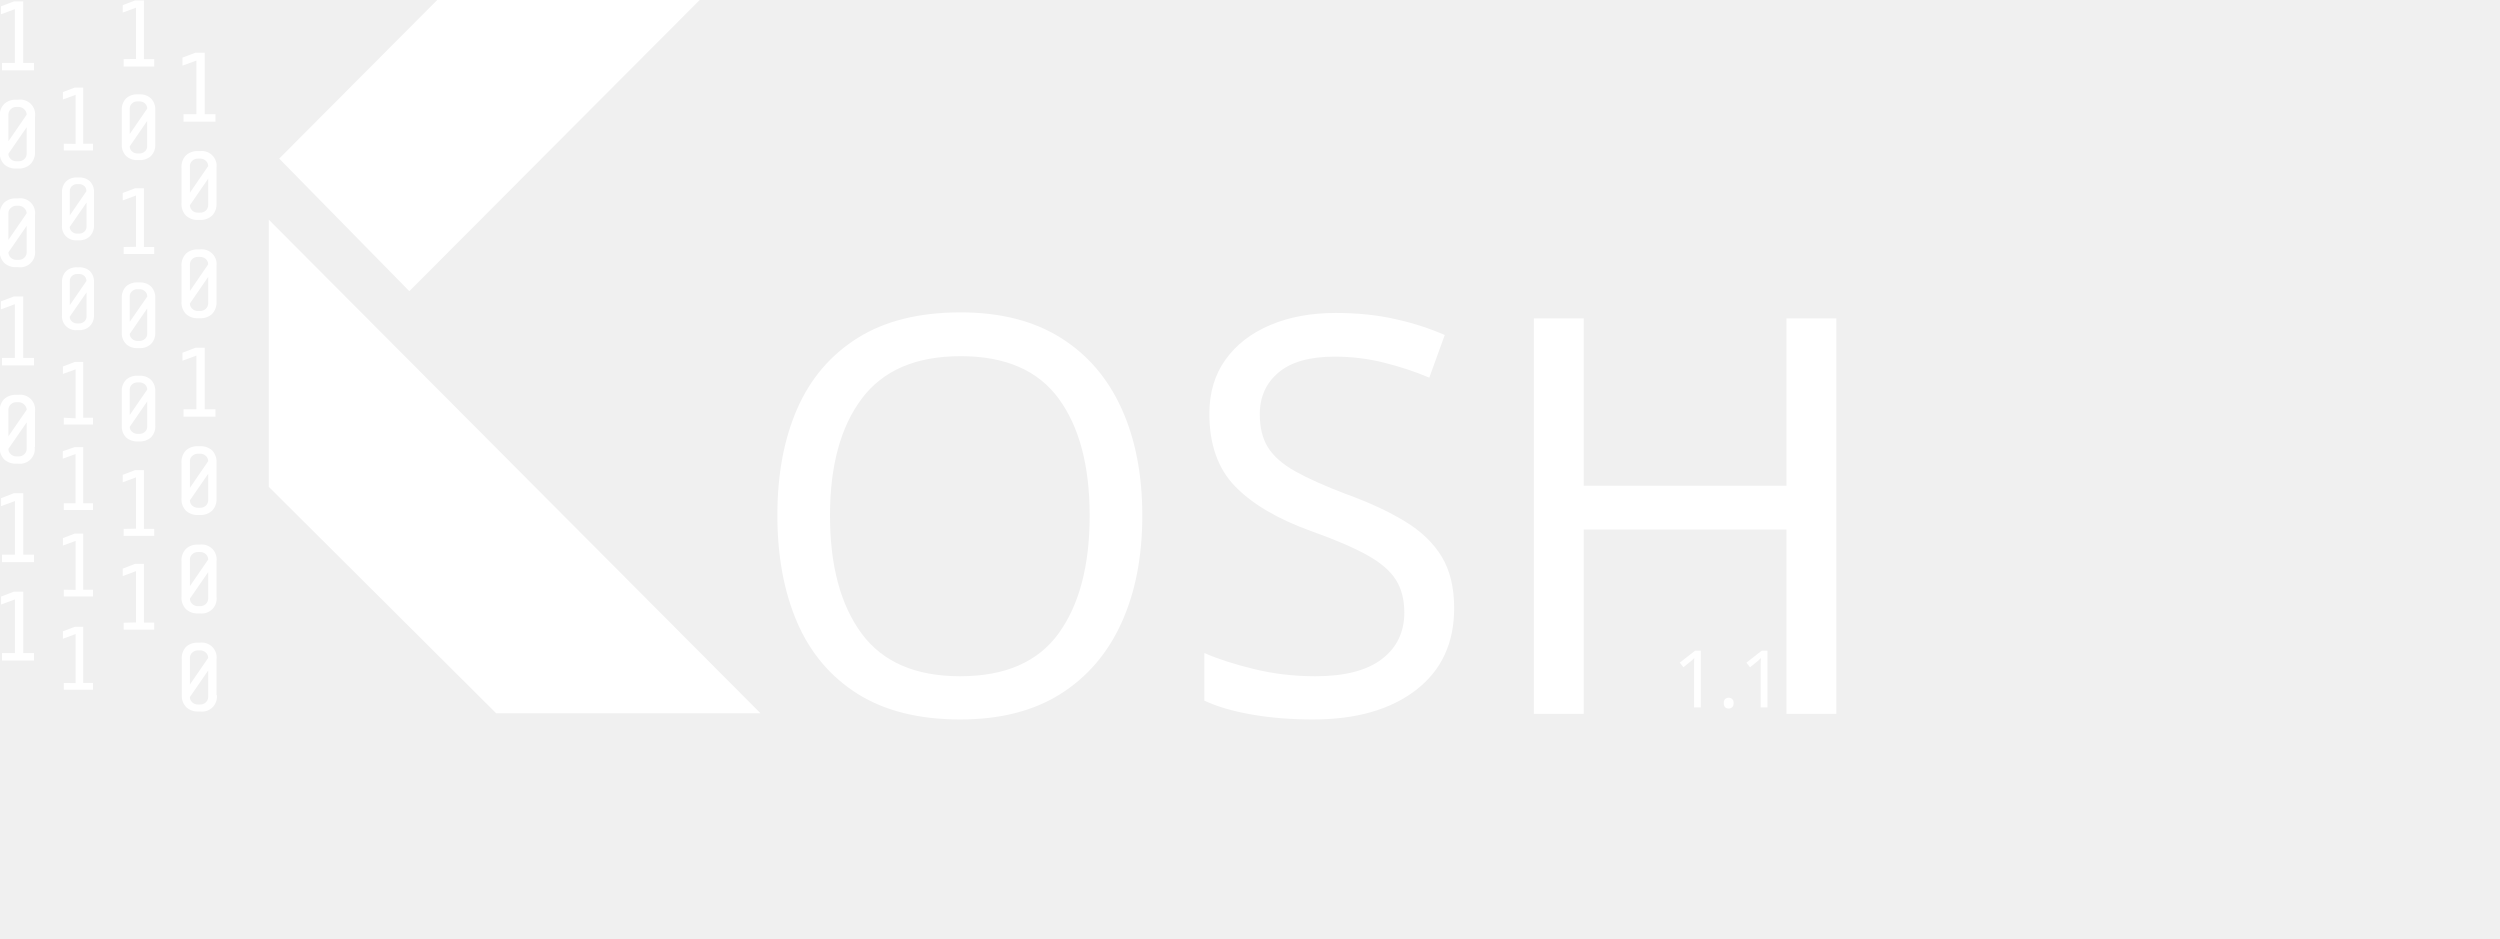
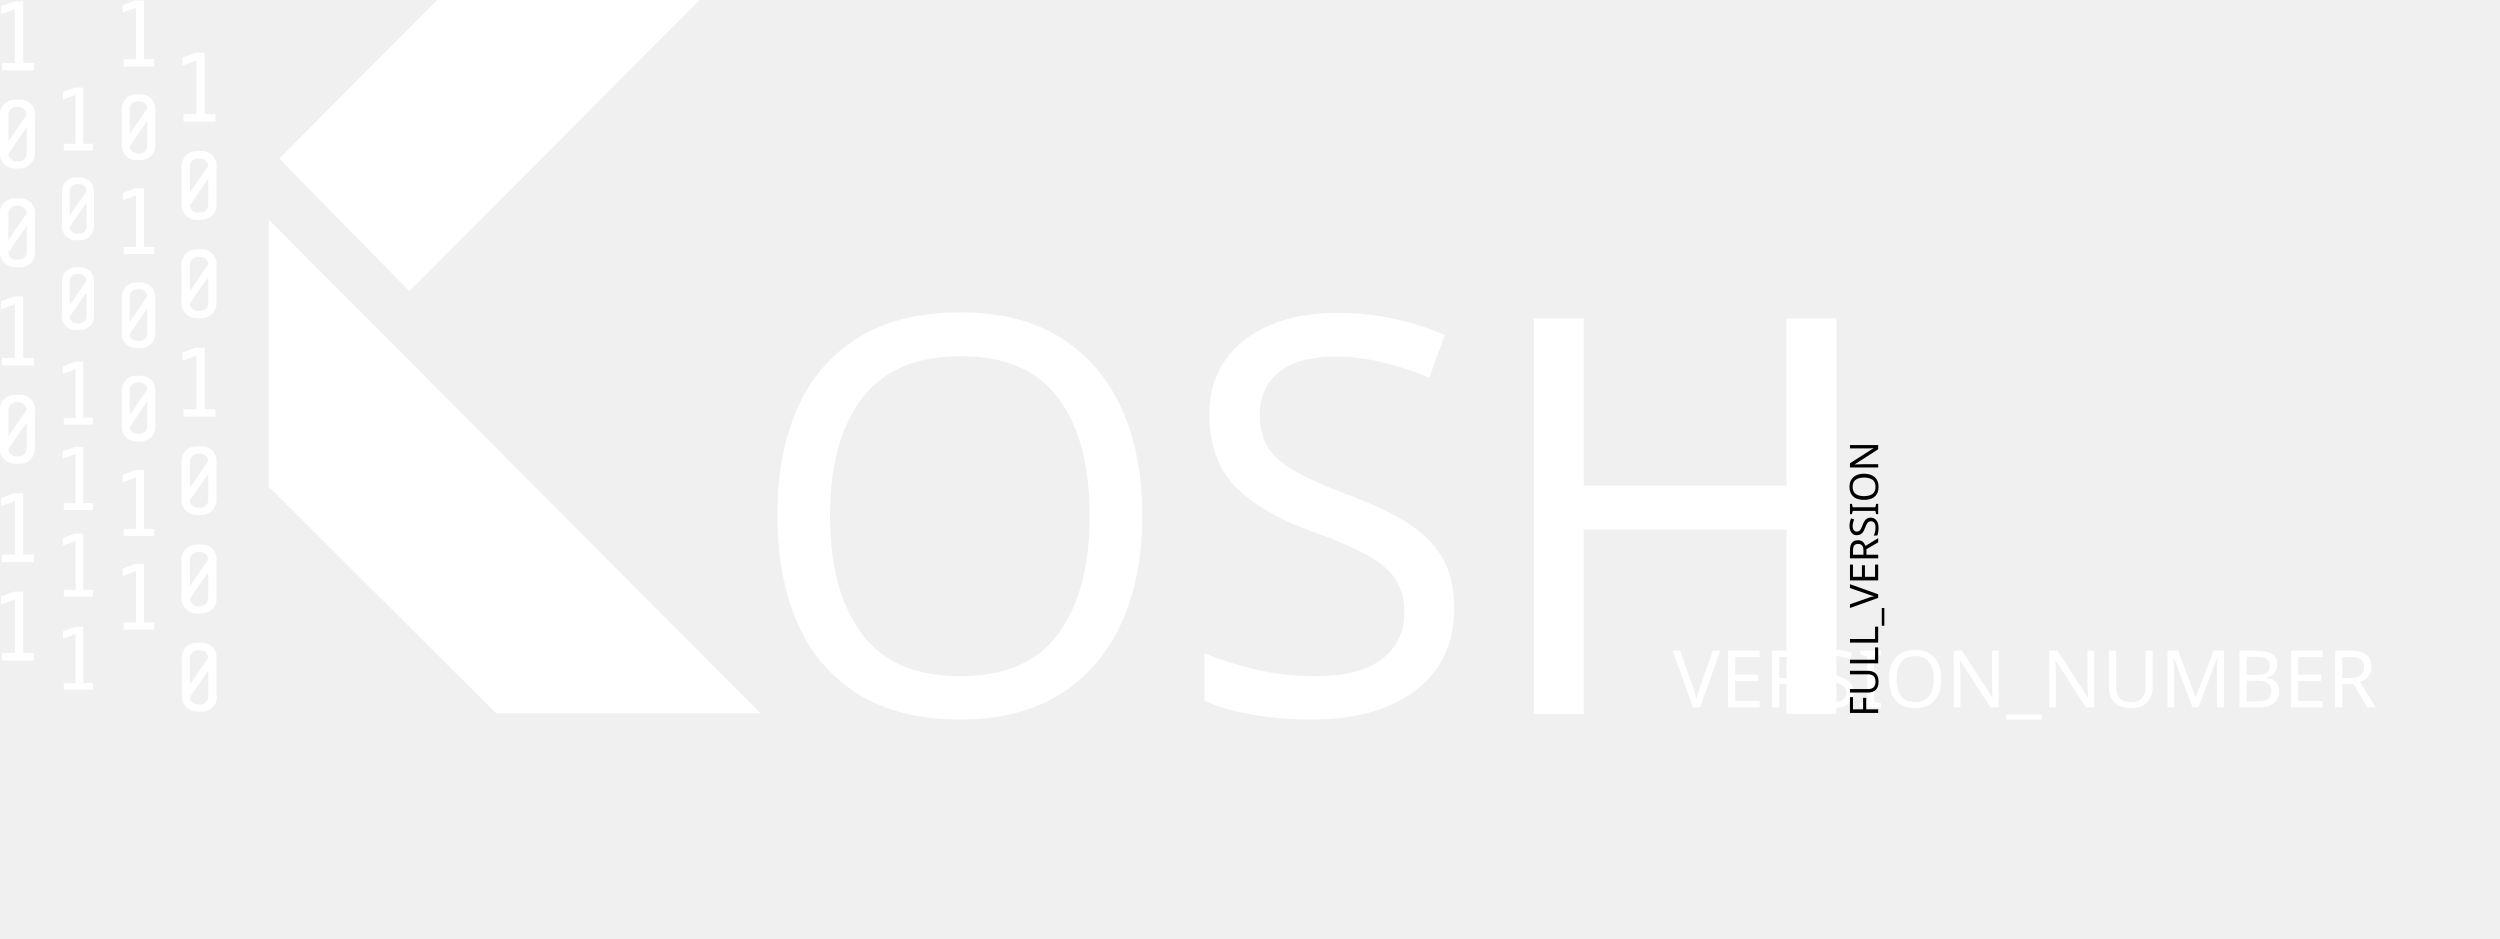
<svg xmlns="http://www.w3.org/2000/svg" id="Layer_1" data-name="Layer 1" viewBox="0 0 336.22 126.28" version="1.1">
  <defs id="defs5409">
    <style id="style5407">.cls-1{font-size:74.49px;font-family:BrandonGrotesque-Medium, Brandon Grotesque;font-weight:500;}.cls-1,.cls-2{fill:#fff;}</style>
  </defs>
  <text class="cls-1" transform="translate(100 96.01)" id="text5411">OSH</text>
  <polygon class="cls-2" points="55.05 39.16 94.1 0 58.8 0 37.55 21.33 55.05 39.16" id="polygon5419" />
  <polygon class="cls-2" points="36.15 29.54 36.15 65.47 66.73 95.93 102.28 95.93 36.15 29.54" id="polygon5421" />
  <path class="cls-2" d="M74.82,475.78v1h4.3v-1H77.67v-8.27H76.42l-1.74.66v1.07l1.87-.69v7.23Z" transform="translate(-74.55 -467.32)" id="path5423" />
  <path class="cls-2" d="M79.26,487.74V483A2,2,0,0,0,77,480.73h-.27a2.24,2.24,0,0,0-1.62.57,2.21,2.21,0,0,0-.6,1.68v4.76a2.23,2.23,0,0,0,.6,1.68,2.29,2.29,0,0,0,1.62.57H77a2.26,2.26,0,0,0,1.62-.57A2.23,2.23,0,0,0,79.26,487.74Zm-1.12-5-2.46,3.58v-3.58A1,1,0,0,1,76,482a1.07,1.07,0,0,1,.78-.3H77a1.09,1.09,0,0,1,.79.3A1,1,0,0,1,78.14,482.73ZM75.68,488l2.46-3.57V488a1,1,0,0,1-.31.71,1.09,1.09,0,0,1-.79.3h-.27a1.07,1.07,0,0,1-.78-.3A.93.93,0,0,1,75.68,488Z" transform="translate(-74.55 -467.32)" id="path5425" />
  <path class="cls-2" d="M79.26,501v-4.76A2,2,0,0,0,77,494h-.27a2.24,2.24,0,0,0-1.62.57,2.21,2.21,0,0,0-.6,1.68V501a2.2,2.2,0,0,0,.6,1.67,2.25,2.25,0,0,0,1.62.58H77A2,2,0,0,0,79.26,501Zm-1.12-5-2.46,3.58V496a.93.93,0,0,1,.31-.71,1.07,1.07,0,0,1,.78-.3H77a1.09,1.09,0,0,1,.79.3A1,1,0,0,1,78.14,496Zm-2.46,5.26,2.46-3.57v3.57a1,1,0,0,1-.31.71,1.09,1.09,0,0,1-.79.3h-.27a1.07,1.07,0,0,1-.78-.3A1,1,0,0,1,75.68,501.22Z" transform="translate(-74.55 -467.32)" id="path5427" />
  <path class="cls-2" d="M74.82,515.46v1h4.3v-1H77.67v-8.27H76.42l-1.74.66v1.07l1.87-.69v7.23Z" transform="translate(-74.55 -467.32)" id="path5429" />
  <path class="cls-2" d="M79.26,527.43v-4.76A2,2,0,0,0,77,520.42h-.27a2.24,2.24,0,0,0-1.62.57,2.21,2.21,0,0,0-.6,1.68v4.76a2.2,2.2,0,0,0,.6,1.67,2.25,2.25,0,0,0,1.62.58H77a2,2,0,0,0,2.22-2.25Zm-1.12-5L75.68,526v-3.58a1,1,0,0,1,.31-.71,1.07,1.07,0,0,1,.78-.3H77a1.09,1.09,0,0,1,.79.3A1,1,0,0,1,78.14,522.42Zm-2.46,5.26,2.46-3.57v3.57a1,1,0,0,1-.31.71,1.09,1.09,0,0,1-.79.3h-.27a1.07,1.07,0,0,1-.78-.3A.93.93,0,0,1,75.68,527.68Z" transform="translate(-74.55 -467.32)" id="path5431" />
  <path class="cls-2" d="M74.82,541.92v1h4.3v-1H77.68v-8.27H76.42l-1.73.67v1.07l1.87-.69v7.22Z" transform="translate(-74.55 -467.32)" id="path5433" />
  <path class="cls-2" d="M74.82,555.15v1h4.3v-1H77.68v-8.26H76.42l-1.73.66v1.07l1.87-.69v7.22Z" transform="translate(-74.55 -467.32)" id="path5435" />
  <path class="cls-2" d="M99.23,482.68v1h4.3v-1h-1.45v-8.27h-1.25l-1.74.66v1.08l1.87-.69v7.22Z" transform="translate(-74.55 -467.32)" id="path5437" />
  <path class="cls-2" d="M103.67,494.65v-4.76a2,2,0,0,0-2.22-2.25h-.27a2.24,2.24,0,0,0-1.62.57,2.21,2.21,0,0,0-.6,1.68v4.76a2.2,2.2,0,0,0,.6,1.67,2.28,2.28,0,0,0,1.62.58h.27a2.26,2.26,0,0,0,1.62-.58A2.2,2.2,0,0,0,103.67,494.65Zm-1.12-5-2.46,3.59v-3.59a.93.93,0,0,1,.31-.7,1.07,1.07,0,0,1,.78-.3h.27a1.09,1.09,0,0,1,.79.3A1,1,0,0,1,102.55,489.63Zm-2.46,5.27,2.46-3.57v3.57a1,1,0,0,1-.31.71,1.09,1.09,0,0,1-.79.29h-.27a1.06,1.06,0,0,1-.78-.29A1,1,0,0,1,100.09,494.9Z" transform="translate(-74.55 -467.32)" id="path5439" />
  <path class="cls-2" d="M103.67,507.87v-4.76a2,2,0,0,0-2.22-2.25h-.27a2.24,2.24,0,0,0-1.62.57,2.21,2.21,0,0,0-.6,1.68v4.76a2.23,2.23,0,0,0,.6,1.68,2.27,2.27,0,0,0,1.62.57h.27a2.26,2.26,0,0,0,1.62-.57A2.23,2.23,0,0,0,103.67,507.87Zm-1.12-5-2.46,3.59v-3.59a1,1,0,0,1,.31-.71,1.11,1.11,0,0,1,.78-.29h.27a1.13,1.13,0,0,1,.79.29A1,1,0,0,1,102.55,502.86Zm-2.46,5.27,2.46-3.58v3.58a1,1,0,0,1-.31.7,1.09,1.09,0,0,1-.79.3h-.27a1.07,1.07,0,0,1-.78-.3A.91.91,0,0,1,100.09,508.13Z" transform="translate(-74.55 -467.32)" id="path5441" />
  <path class="cls-2" d="M99.23,522.36v1h4.3v-1h-1.45v-8.27h-1.25l-1.74.67v1.07l1.87-.69v7.22Z" transform="translate(-74.55 -467.32)" id="path5443" />
  <path class="cls-2" d="M103.67,534.34v-4.77a2.24,2.24,0,0,0-.59-1.68,2.3,2.3,0,0,0-1.63-.56h-.27a2.28,2.28,0,0,0-1.62.56,2.21,2.21,0,0,0-.6,1.68v4.77a2.2,2.2,0,0,0,.6,1.67,2.27,2.27,0,0,0,1.62.57h.27a2.26,2.26,0,0,0,1.62-.57A2.2,2.2,0,0,0,103.67,534.34Zm-1.12-5-2.46,3.59v-3.59a.91.91,0,0,1,.31-.7,1.07,1.07,0,0,1,.78-.3h.27a1.09,1.09,0,0,1,.79.3A1,1,0,0,1,102.55,529.32Zm-2.46,5.27,2.46-3.57v3.57a1,1,0,0,1-.31.71,1.13,1.13,0,0,1-.79.29h-.27a1.11,1.11,0,0,1-.78-.29A1,1,0,0,1,100.09,534.59Z" transform="translate(-74.55 -467.32)" id="path5445" />
  <path class="cls-2" d="M103.67,547.57v-4.76a2,2,0,0,0-2.22-2.25h-.27a2.24,2.24,0,0,0-1.62.57,2.21,2.21,0,0,0-.6,1.68v4.76a2.2,2.2,0,0,0,.6,1.67,2.23,2.23,0,0,0,1.62.58h.27a2,2,0,0,0,2.22-2.25Zm-1.12-5-2.46,3.58v-3.58a.93.93,0,0,1,.31-.71,1.07,1.07,0,0,1,.78-.3h.27a1.09,1.09,0,0,1,.79.3A1,1,0,0,1,102.55,542.56Zm-2.46,5.26,2.46-3.57v3.57a1,1,0,0,1-.31.71,1.09,1.09,0,0,1-.79.3h-.27a1.07,1.07,0,0,1-.78-.3A1,1,0,0,1,100.09,547.82Z" transform="translate(-74.55 -467.32)" id="path5447" />
  <path class="cls-2" d="M103.67,560.8V556a2,2,0,0,0-2.22-2.25h-.27a2.24,2.24,0,0,0-1.62.57A2.21,2.21,0,0,0,99,556v4.76a2.2,2.2,0,0,0,.6,1.67,2.23,2.23,0,0,0,1.62.58h.27a2,2,0,0,0,2.22-2.25Zm-1.12-5-2.46,3.58v-3.58a.93.93,0,0,1,.31-.71,1.07,1.07,0,0,1,.78-.3h.27a1.09,1.09,0,0,1,.79.3A1,1,0,0,1,102.55,555.79Zm-2.46,5.26,2.46-3.57v3.57a1,1,0,0,1-.31.71,1.09,1.09,0,0,1-.79.3h-.27a1.07,1.07,0,0,1-.78-.3A.93.93,0,0,1,100.09,561.05Z" transform="translate(-74.55 -467.32)" id="path5449" />
  <path class="cls-2" d="M91.18,475.27v1h4.11v-1H93.91v-7.89h-1.2l-1.65.63v1l1.78-.66v6.9Z" transform="translate(-74.55 -467.32)" id="path5451" />
  <path class="cls-2" d="M95.43,486.71v-4.55a2.1,2.1,0,0,0-.57-1.6,2.13,2.13,0,0,0-1.55-.55h-.26a2.13,2.13,0,0,0-1.55.55,2.1,2.1,0,0,0-.57,1.6v4.55a2.06,2.06,0,0,0,.58,1.59,2.12,2.12,0,0,0,1.54.55h.26a2.12,2.12,0,0,0,1.54-.55A2.06,2.06,0,0,0,95.43,486.71Zm-1.08-4.79L92,485.34v-3.42a.9.9,0,0,1,.29-.68,1,1,0,0,1,.75-.28h.26a1,1,0,0,1,.75.28A.9.9,0,0,1,94.35,481.92ZM92,487l2.34-3.41V487a.88.88,0,0,1-.29.67,1.05,1.05,0,0,1-.75.29h-.26a1.05,1.05,0,0,1-.75-.29A.88.88,0,0,1,92,487Z" transform="translate(-74.55 -467.32)" id="path5453" />
  <path class="cls-2" d="M91.18,500.54v.94h4.11v-.94H93.91v-7.9h-1.2l-1.65.63v1l1.78-.66v6.9Z" transform="translate(-74.55 -467.32)" id="path5455" />
  <path class="cls-2" d="M95.43,512v-4.55a2.14,2.14,0,0,0-.57-1.61,2.17,2.17,0,0,0-1.55-.54h-.26a2.17,2.17,0,0,0-1.55.54,2.14,2.14,0,0,0-.57,1.61V512a2.06,2.06,0,0,0,.58,1.59,2.12,2.12,0,0,0,1.54.55h.26a2.12,2.12,0,0,0,1.54-.55A2.06,2.06,0,0,0,95.43,512Zm-1.08-4.79L92,510.6v-3.42a.9.9,0,0,1,.29-.68,1,1,0,0,1,.75-.28h.26a1,1,0,0,1,.75.28A.9.9,0,0,1,94.35,507.18Zm-2.34,5,2.34-3.41v3.41a.88.88,0,0,1-.29.67,1.05,1.05,0,0,1-.75.29h-.26a1.05,1.05,0,0,1-.75-.29A.88.88,0,0,1,92,512.21Z" transform="translate(-74.55 -467.32)" id="path5457" />
  <path class="cls-2" d="M91.18,538.45v.94h4.11v-.94H93.91v-7.9h-1.2l-1.65.63v1l1.78-.66v6.9Z" transform="translate(-74.55 -467.32)" id="path5459" />
  <path class="cls-2" d="M95.43,524.5V520a2.1,2.1,0,0,0-.57-1.6,2.13,2.13,0,0,0-1.55-.55h-.26a2.13,2.13,0,0,0-1.55.55,2.1,2.1,0,0,0-.57,1.6v4.55a2.09,2.09,0,0,0,.58,1.6,2.16,2.16,0,0,0,1.54.54h.26a2.16,2.16,0,0,0,1.54-.54A2.09,2.09,0,0,0,95.43,524.5Zm-1.08-4.79L92,523.13v-3.42a.9.9,0,0,1,.29-.68,1.09,1.09,0,0,1,.75-.28h.26a1.09,1.09,0,0,1,.75.28A.9.9,0,0,1,94.35,519.71Zm-2.34,5,2.34-3.41v3.41a.88.88,0,0,1-.29.67,1.05,1.05,0,0,1-.75.29h-.26a1.05,1.05,0,0,1-.75-.29A.88.88,0,0,1,92,524.74Z" transform="translate(-74.55 -467.32)" id="path5461" />
  <path class="cls-2" d="M91.18,551.07V552h4.11v-.95H93.91v-7.9h-1.2l-1.65.64v1l1.78-.66v6.9Z" transform="translate(-74.55 -467.32)" id="path5463" />
  <path class="cls-2" d="M83.13,486.65v.91h3.93v-.91H85.74V479.1H84.6l-1.59.6v1l1.71-.63v6.6Z" transform="translate(-74.55 -467.32)" id="path5465" />
  <path class="cls-2" d="M87.19,497.59v-4.35a2,2,0,0,0-.54-1.53,2,2,0,0,0-1.49-.52h-.24a2,2,0,0,0-1.48.52,2,2,0,0,0-.55,1.53v4.35a1.86,1.86,0,0,0,2,2.05h.24a2,2,0,0,0,1.48-.52A2,2,0,0,0,87.19,497.59Zm-1-4.58-2.25,3.27V493a.88.88,0,0,1,.28-.65,1,1,0,0,1,.72-.27h.24a1,1,0,0,1,.72.27A.89.89,0,0,1,86.17,493Zm-2.25,4.81,2.25-3.26v3.26a.89.89,0,0,1-.29.65,1,1,0,0,1-.72.27h-.24a1,1,0,0,1-.72-.27A.88.88,0,0,1,83.92,497.82Z" transform="translate(-74.55 -467.32)" id="path5467" />
  <path class="cls-2" d="M83.13,535v.91h3.93V535H85.74v-7.55H84.6L83,528v1l1.71-.62V535Z" transform="translate(-74.55 -467.32)" id="path5469" />
  <path class="cls-2" d="M83.13,559.17v.91h3.93v-.91H85.74v-7.55H84.6l-1.59.6v1l1.71-.63v6.6Z" transform="translate(-74.55 -467.32)" id="path5471" />
  <path class="cls-2" d="M83.13,523.5v.91h3.93v-.91H85.74V516H84.6l-1.59.61v1l1.71-.62v6.59Z" transform="translate(-74.55 -467.32)" id="path5473" />
  <path class="cls-2" d="M87.19,509.67v-4.35a2,2,0,0,0-.54-1.53,2,2,0,0,0-1.49-.52h-.24a2,2,0,0,0-1.48.52,2,2,0,0,0-.55,1.53v4.35a1.86,1.86,0,0,0,2,2.05h.24a2,2,0,0,0,1.48-.52A2,2,0,0,0,87.19,509.67Zm-1-4.58-2.25,3.27v-3.27a.88.88,0,0,1,.28-.65,1,1,0,0,1,.72-.27h.24a1,1,0,0,1,.72.27A.89.89,0,0,1,86.17,505.09Zm-2.25,4.81,2.25-3.26v3.26a.89.89,0,0,1-.29.65,1,1,0,0,1-.72.27h-.24a1,1,0,0,1-.72-.27A.88.88,0,0,1,83.92,509.9Z" transform="translate(-74.55 -467.32)" id="path5475" />
  <path class="cls-2" d="M83.13,546.63v.91h3.93v-.91H85.74v-7.55H84.6l-1.59.61v1l1.71-.63v6.59Z" transform="translate(-74.55 -467.32)" id="path5477" />
  <text xml:space="preserve" style="font-style:normal;font-weight:normal;font-size:40px;line-height:1.25;font-family:sans-serif;letter-spacing:0px;word-spacing:0px;fill:#d40000;fill-opacity:0;stroke:none" x="224.957" y="95.133" id="text4318">
-     <tspan id="tspan4316" x="224.957" y="95.133" style="font-style:normal;font-variant:normal;font-weight:normal;font-stretch:normal;font-size:10.667px;font-family:sans-serif;-inkscape-font-specification:'sans-serif, Normal';font-variant-ligatures:normal;font-variant-caps:normal;font-variant-numeric:normal;font-feature-settings:normal;text-align:start;writing-mode:lr-tb;text-anchor:start;fill:#ffffff;fill-opacity:1">1.1</tspan>
+     <tspan id="tspan4316" x="224.957" y="95.133" style="font-style:normal;font-variant:normal;font-weight:normal;font-stretch:normal;font-size:10.667px;font-family:sans-serif;-inkscape-font-specification:'sans-serif, Normal';font-variant-ligatures:normal;font-variant-caps:normal;font-variant-numeric:normal;font-feature-settings:normal;text-align:start;writing-mode:lr-tb;text-anchor:start;fill:#ffffff;fill-opacity:1">VERSION_NUMBER</tspan>
  </text>
  <text xml:space="preserve" style="font-style:normal;font-weight:normal;font-size:40px;line-height:1.25;font-family:sans-serif;letter-spacing:0px;word-spacing:0px;fill:#000000;fill-opacity:1;stroke:none" x="-96.395" y="252.59" id="text4402" transform="rotate(-90)">
-     <tspan id="tspan4400" x="-96.395" y="252.59" style="font-style:normal;font-variant:normal;font-weight:normal;font-stretch:normal;font-size:5.333px;font-family:sans-serif;-inkscape-font-specification:'sans-serif, Normal';font-variant-ligatures:normal;font-variant-caps:normal;font-variant-numeric:normal;font-feature-settings:normal;text-align:start;writing-mode:lr-tb;text-anchor:start;fill:#000000" />
+     <tspan id="tspan4400" x="-96.395" y="252.59" style="font-style:normal;font-variant:normal;font-weight:normal;font-stretch:normal;font-size:5.333px;font-family:sans-serif;-inkscape-font-specification:'sans-serif, Normal';font-variant-ligatures:normal;font-variant-caps:normal;font-variant-numeric:normal;font-feature-settings:normal;text-align:start;writing-mode:lr-tb;text-anchor:start;fill:#000000">FULL_VERSION</tspan>
  </text>
</svg>
